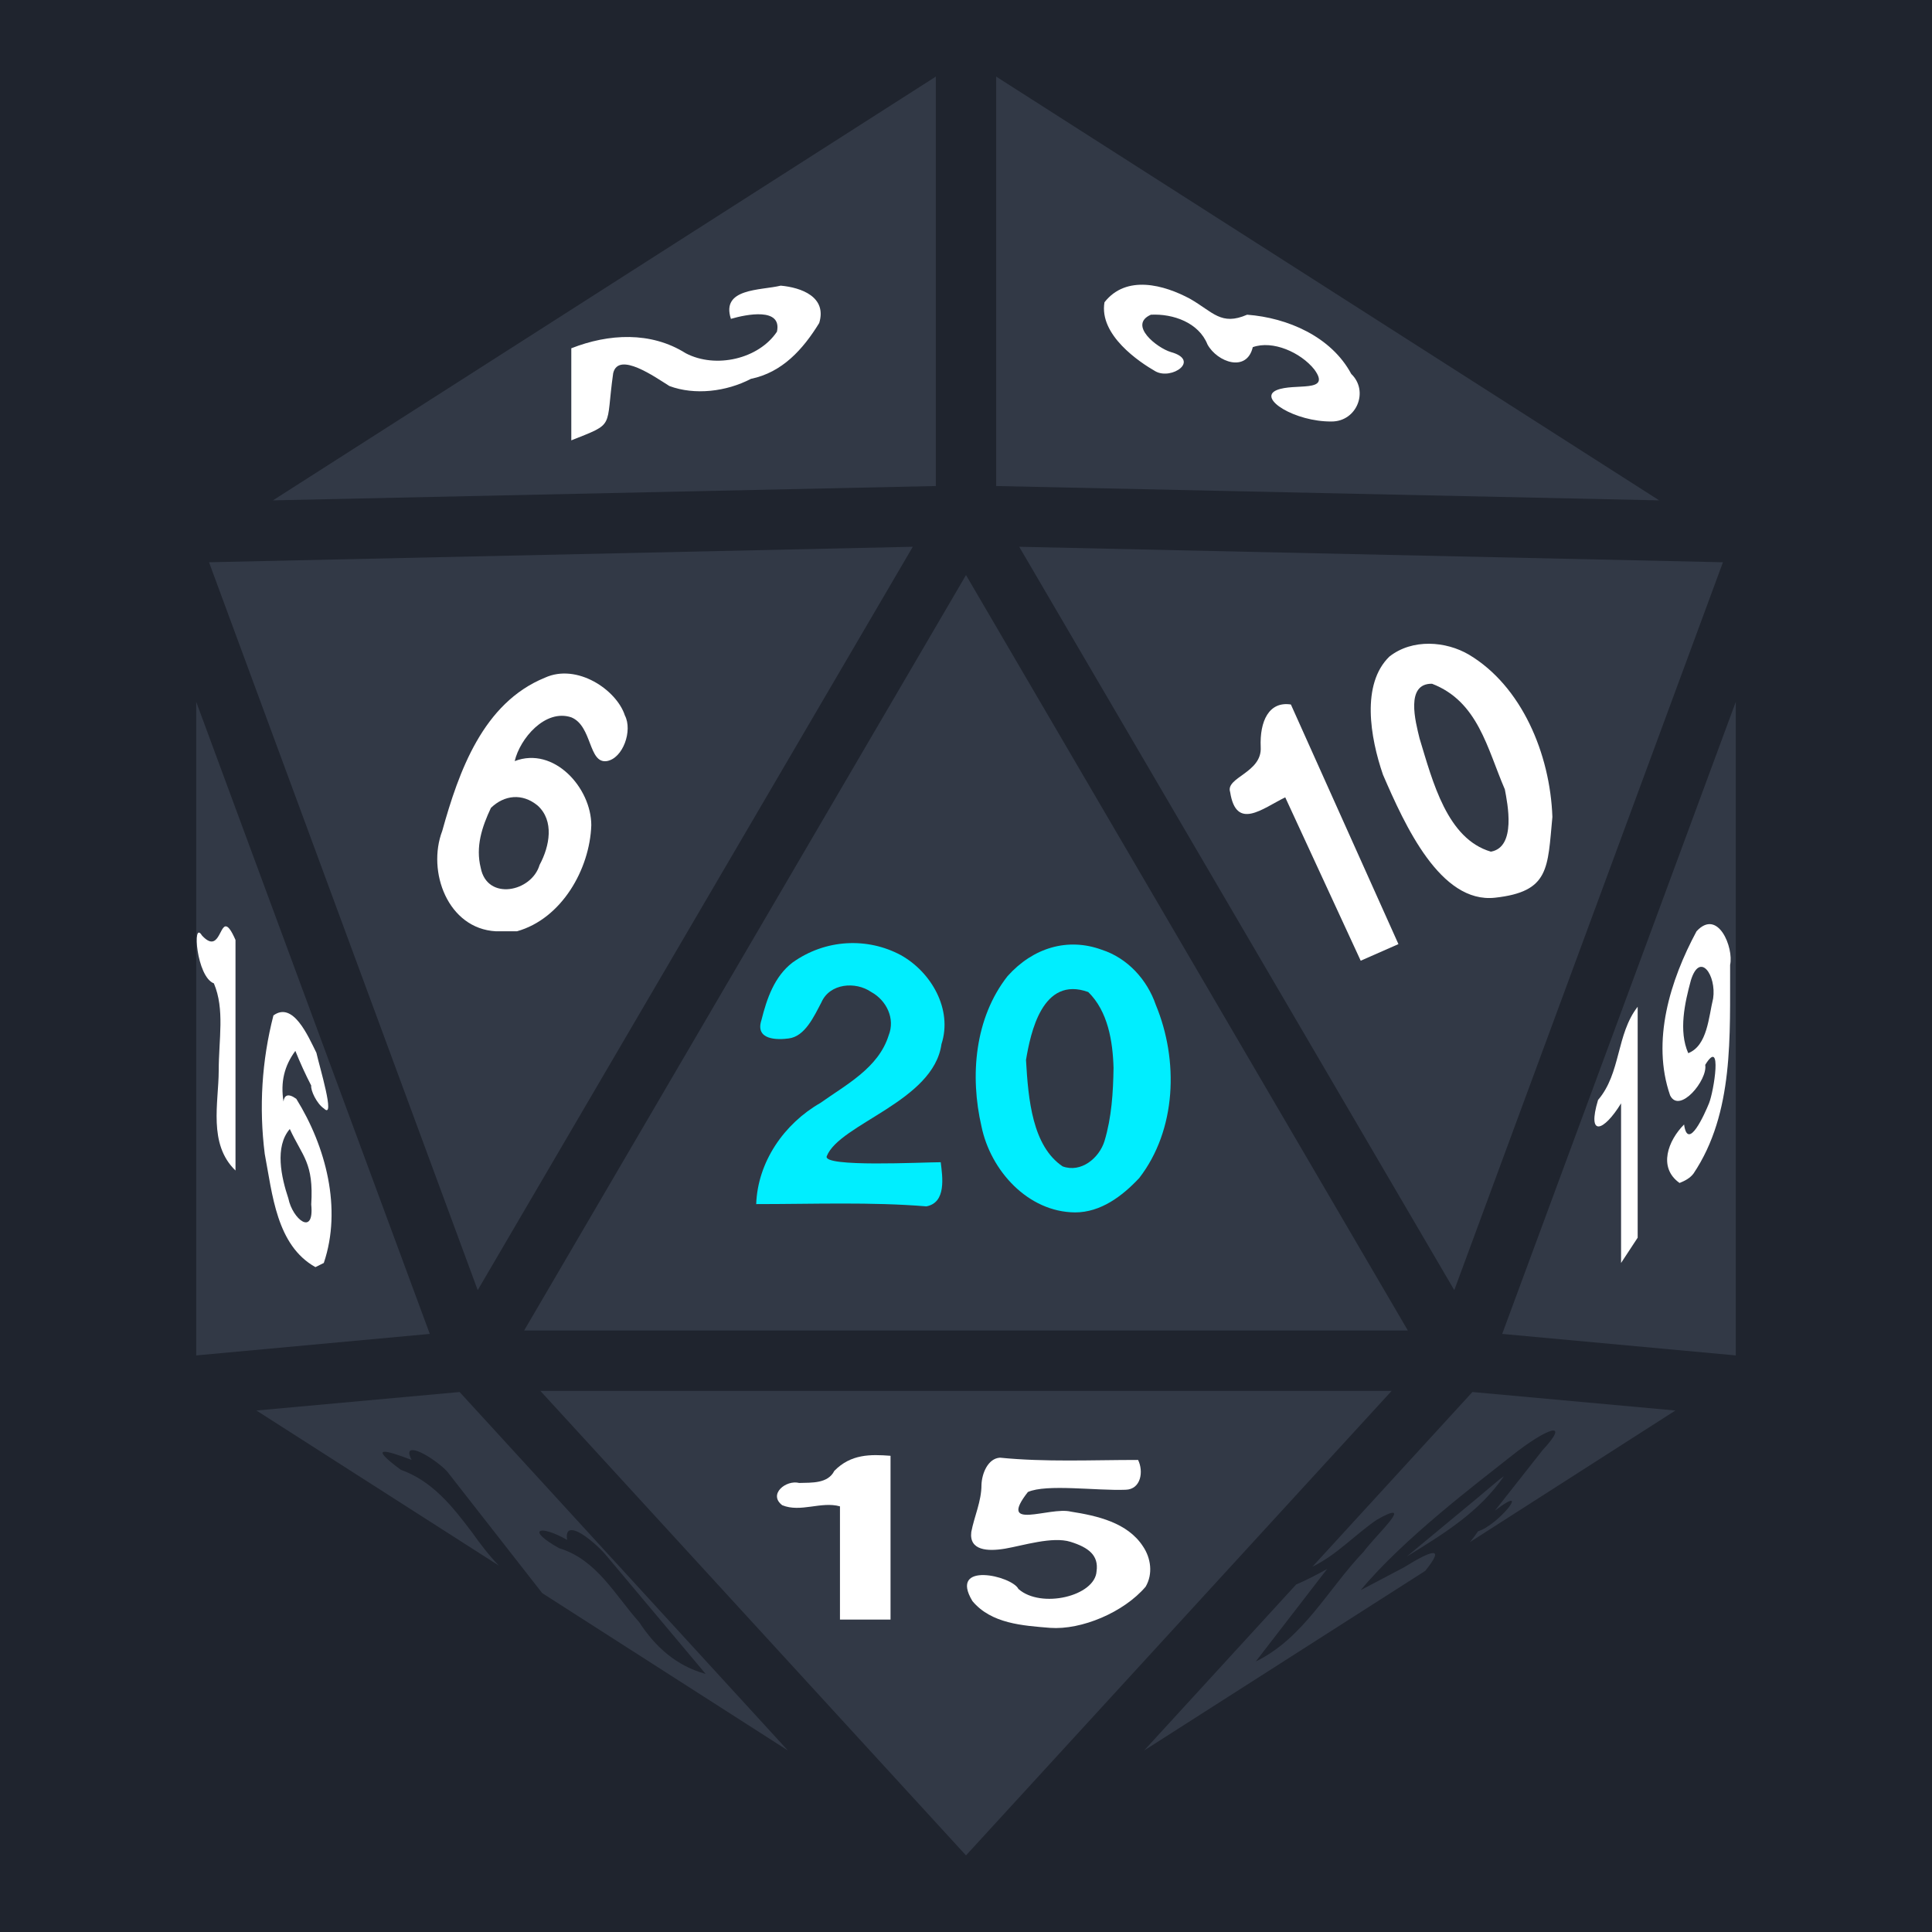
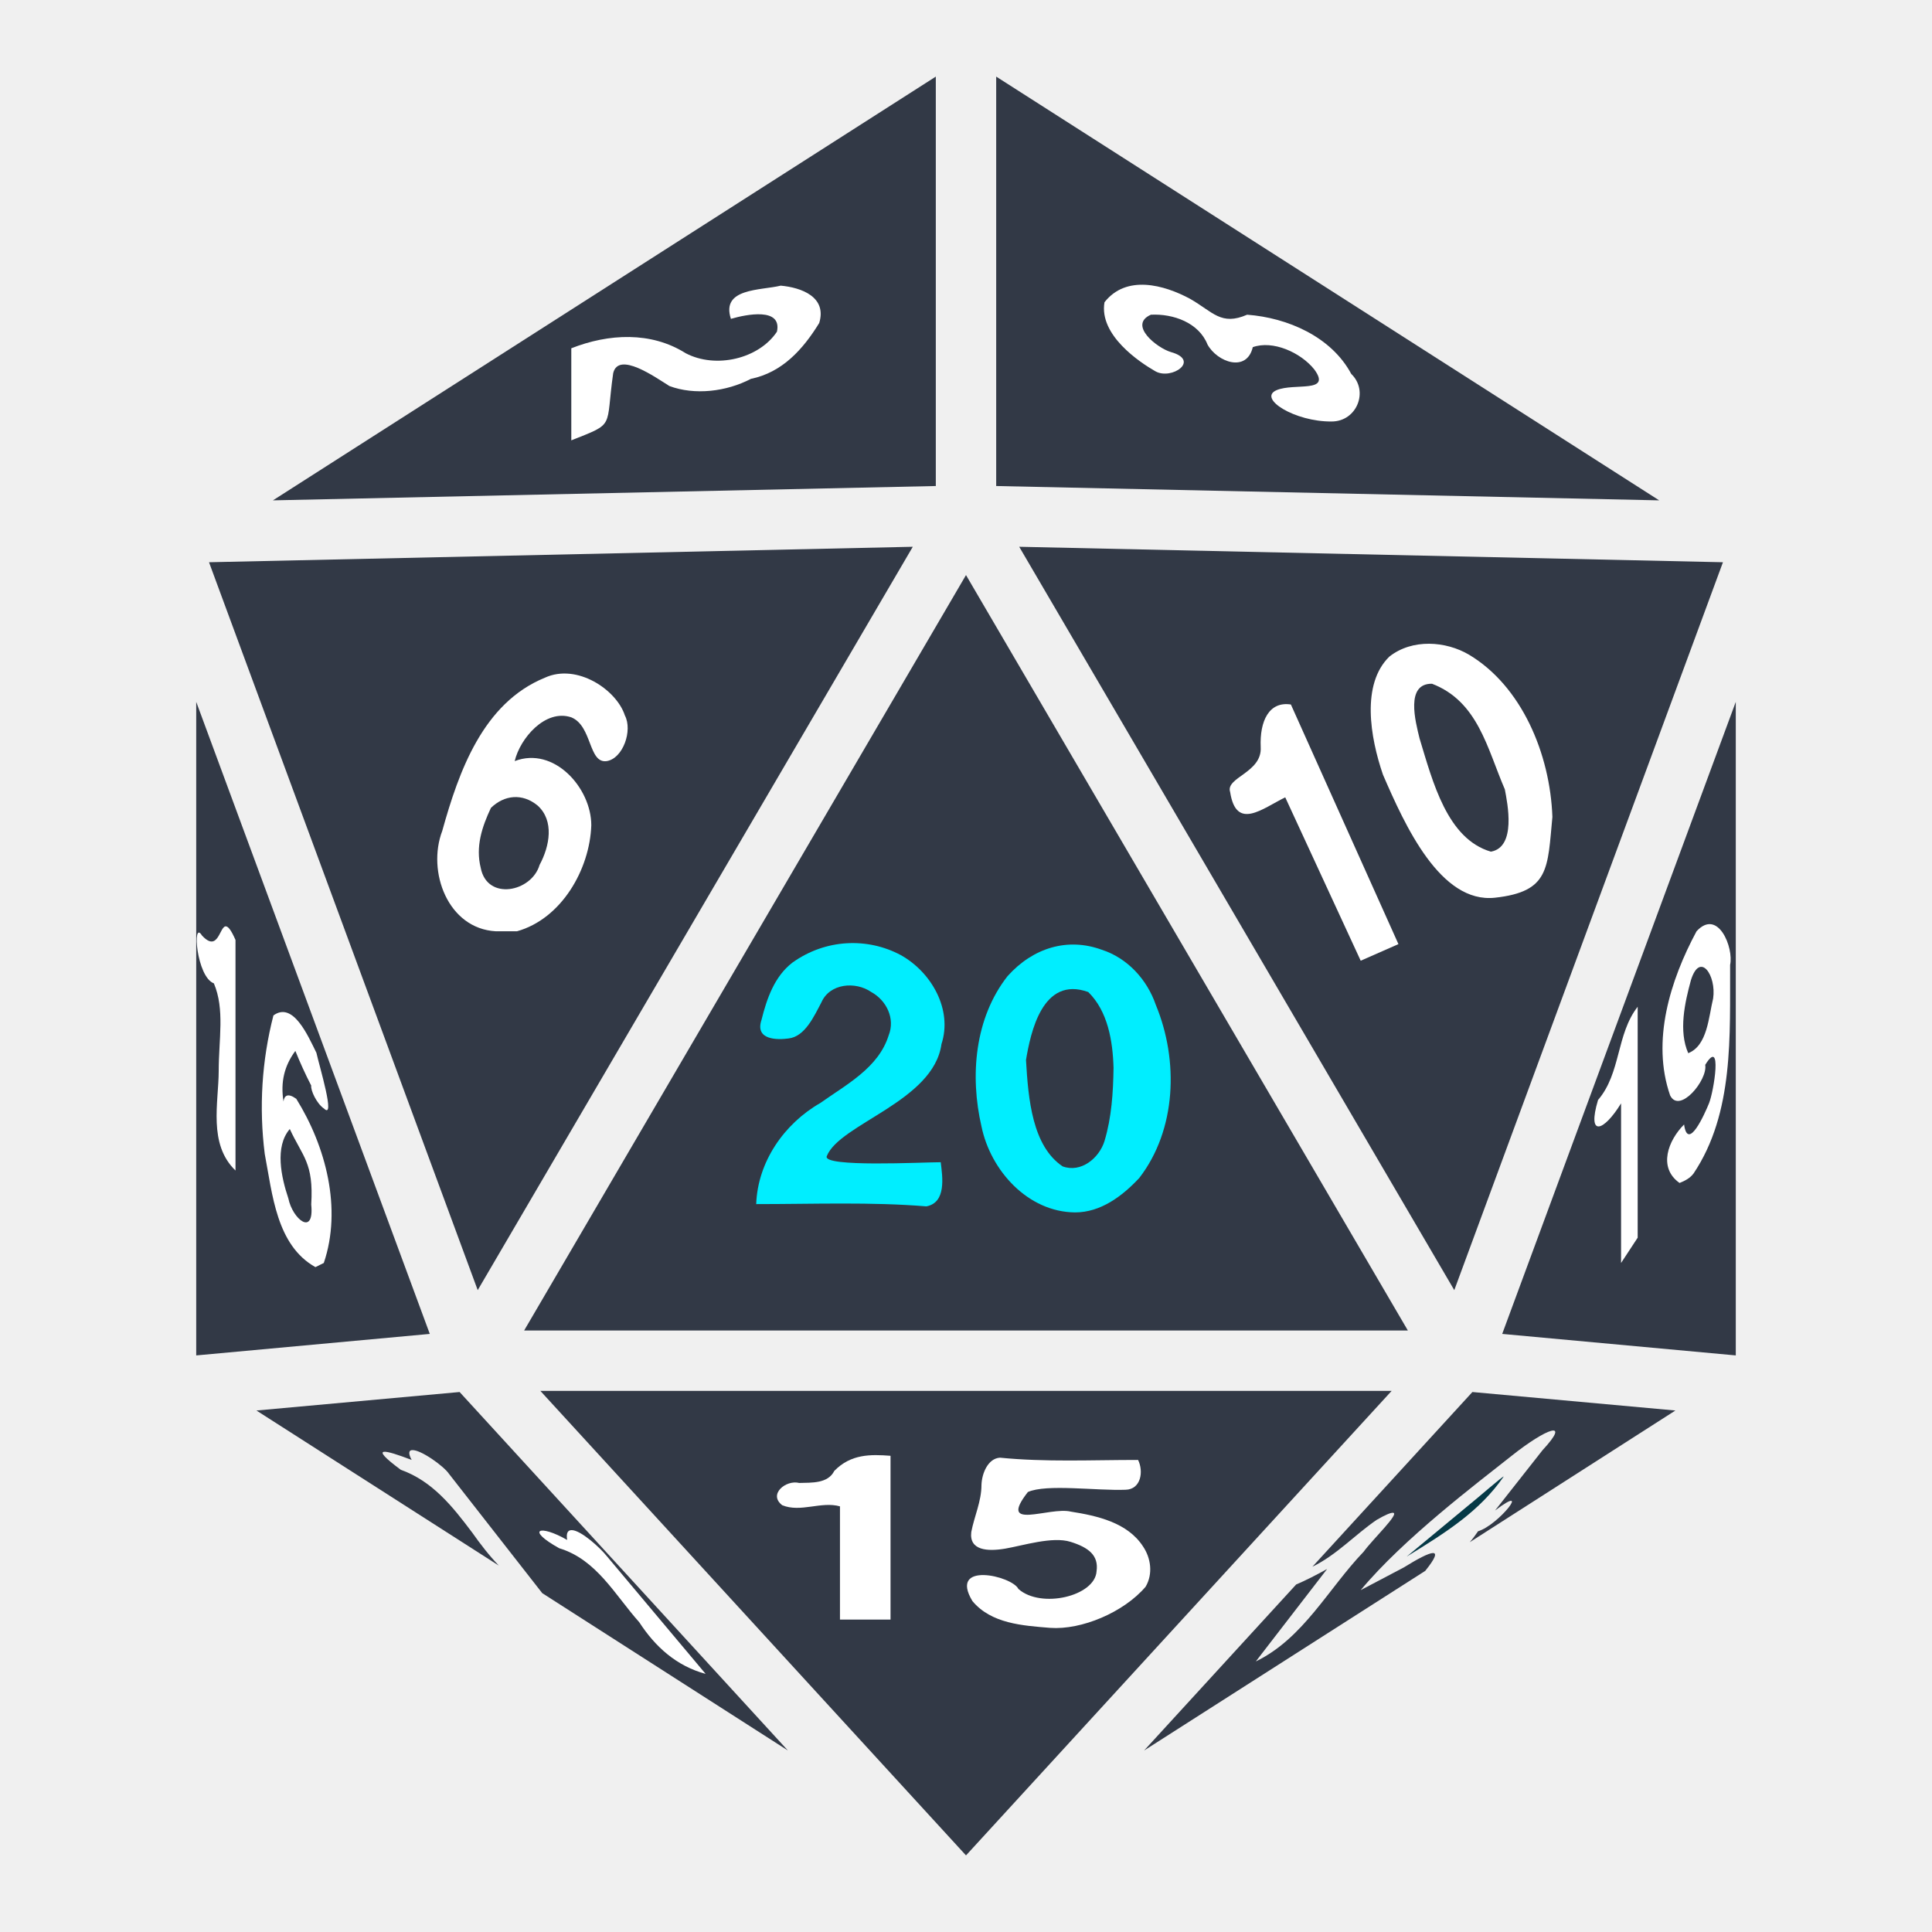
<svg xmlns="http://www.w3.org/2000/svg" viewBox="0 0 512 512" style="height: 512px; width: 512px;">
-   <path d="M0 0h512v512H0z" fill="#1f242e" fill-opacity="1" />
  <g class="" transform="translate(0,0)" style="">
    <g>
      <path d="M248 20.3L72.33 132.6L248 128.8Z" class="" fill="#323946" fill-opacity="1" />
      <path d="M264 20.3L264 128.8L439.7 132.6Z" class="" fill="#323946" fill-opacity="1" />
-       <path d="M315.4 79.2C321.5 82.7 323.6 86.4 330.5 83.4C341.2 84.2 352.8 89.2 358.1 99.1C362.8 103.6 359.6 111.7 352.9 111.7C343.2 111.8 333.2 105.6 338.3 103.4C343 101.4 353 104.3 348.3 97.9C344.7 93.4 337.3 90.1 332 92C330.4 98.8 322.6 96 320 91.3C317.7 85.5 310.9 83.1 305 83.4C298.9 86.1 306.6 92.2 310.3 93.3C318.2 95.5 310.5 100.8 306.2 98.4C302 96 291.2 88.8 292.7 80.1C298.5 72.71 308.5 75.48 315.4 79.2Z" class="" fill="#ffffff" fill-opacity="1" />
-       <path d="M206.9 75.7C212.4 76.2 219.2 78.7 217.1 85.6C212.8 92.6 207.3 98.7 199 100.4C192.5 103.8 184.1 104.8 177.4 102.3C173.7 100 163.9 93 162.5 98.9C160.4 113.7 163.2 112 151.4 116.7L151.4 92.3C161.3 88.4 172.5 87.8 181.7 93.6C189.7 97.8 201.1 95.1 205.9 87.9C207.3 81.4 197.8 83.3 193.7 84.5C191 76.3 201.6 77 206.9 75.7Z" class="" fill="#ffffff" fill-opacity="1" />
+       <path d="M315.4 79.2C321.5 82.7 323.6 86.4 330.5 83.4C341.2 84.2 352.8 89.2 358.1 99.1C362.8 103.6 359.6 111.7 352.9 111.7C343.2 111.8 333.2 105.6 338.3 103.4C343 101.4 353 104.3 348.3 97.9C344.7 93.4 337.3 90.1 332 92C330.4 98.8 322.6 96 320 91.3C317.7 85.5 310.9 83.1 305 83.4C298.9 86.1 306.6 92.2 310.3 93.3C318.2 95.5 310.5 100.8 306.2 98.4C302 96 291.2 88.8 292.7 80.1C298.5 72.71 308.5 75.48 315.4 79.2Z" class="" fill="#fff" fill-opacity="1" />
+       <path d="M206.9 75.7C212.4 76.2 219.2 78.7 217.1 85.6C212.8 92.6 207.3 98.7 199 100.4C192.5 103.8 184.1 104.8 177.4 102.3C173.7 100 163.9 93 162.5 98.9C160.4 113.7 163.2 112 151.4 116.7L151.4 92.3C161.3 88.4 172.5 87.8 181.7 93.6C189.7 97.8 201.1 95.1 205.9 87.9C207.3 81.4 197.8 83.3 193.7 84.5C191 76.3 201.6 77 206.9 75.7Z" class="" fill="#fff" fill-opacity="1" />
      <path d="M241.9 144.9L55.39 149L126.6 341.9Z" class="" fill="#323946" fill-opacity="1" />
      <path d="M270.1 144.9L385.4 341.9L456.6 149Z" class="" fill="#323946" fill-opacity="1" />
      <path d="M256 152.4L138.9 352.6L373.1 352.6Z" class="" fill="#323946" fill-opacity="1" />
-       <path d="M389.3 173.5C403.2 181.8 410.8 199.7 411.4 216.5C410.1 230.1 410.7 236.3 396.2 237.9C381.7 239.5 372.3 218.7 366.5 205.3C363.1 195.4 360.7 181.3 368.2 174C374.3 169.2 383.2 169.9 389.3 173.5Z" class="" fill="#ffffff" fill-opacity="1" />
-       <path d="M165.6 189.6C167.7 193.6 165.1 201 160.8 201.7C155.9 202.4 157 192.4 151.4 190.1C144.5 187.8 137.8 195.7 136.4 201.7C146.8 197.7 156.7 208.8 156.7 218.7C156.3 230.4 148.8 243.5 137 246.8L131.4 246.8C118.7 246.1 113.1 231 117.2 220.2C121.6 204.4 128 186.3 144.4 179.6C152.9 175.7 163.4 182.8 165.6 189.6Z" class="" fill="#ffffff" fill-opacity="1" />
+       <path d="M389.3 173.5C403.2 181.8 410.8 199.7 411.4 216.5C410.1 230.1 410.7 236.3 396.2 237.9C381.7 239.5 372.3 218.7 366.5 205.3C363.1 195.4 360.7 181.3 368.2 174C374.3 169.2 383.2 169.9 389.3 173.5Z" class="" fill="#fff" fill-opacity="1" />
+       <path d="M165.6 189.6C167.7 193.6 165.1 201 160.8 201.7C155.9 202.4 157 192.4 151.4 190.1C144.5 187.8 137.8 195.7 136.4 201.7C146.8 197.7 156.7 208.8 156.7 218.7C156.3 230.4 148.8 243.5 137 246.8L131.4 246.8C118.7 246.1 113.1 231 117.2 220.2C121.6 204.4 128 186.3 144.4 179.6C152.9 175.7 163.4 182.8 165.6 189.6Z" class="" fill="#fff" fill-opacity="1" />
      <path d="M379.5 181.2C372.4 181.1 375.1 191.2 376.2 195.7C379.7 207.2 383.5 222.3 395.1 225.7C401.9 224.5 399.5 212.9 398.8 209.2C394.1 198.3 391.7 185.9 379.5 181.2Z" class="" fill="#323946" fill-opacity="1" />
      <path d="M52 186L52 359.2L113.9 353.5Z" class="" fill="#323946" fill-opacity="1" />
      <path d="M460 186L398.1 353.5L460 359.2Z" class="" fill="#323946" fill-opacity="1" />
-       <path d="M342.1 186.7L370.6 250.2L360.6 254.6L340.6 211.3C334.5 214.3 327.6 220.2 326 209.9C324.7 206 334.5 204.8 334.1 198C333.8 191.1 336.3 185.8 342.1 186.7Z" class="" fill="#ffffff" fill-opacity="1" />
+       <path d="M342.1 186.7L370.6 250.2L360.6 254.6L340.6 211.3C334.5 214.3 327.6 220.2 326 209.9C324.7 206 334.5 204.8 334.1 198C333.8 191.1 336.3 185.8 342.1 186.7Z" class="" fill="#fff" fill-opacity="1" />
      <path d="M130.1 214.1C127.7 219.2 126 224.4 127.4 230C129.1 238.8 140.9 236.4 143 229.2C145.7 224.2 146.9 217.5 142.5 213.5C138.4 210.1 133.6 210.7 130.1 214.1Z" class="" fill="#323946" fill-opacity="1" />
      <path d="M458.5 255.7C458.4 274.3 459.6 294.9 448.8 311C447.9 312.2 446.6 312.9 445.1 313.5C439.3 309.4 442.1 302.2 446.3 298C447.3 305.3 451.8 295.1 452.9 292.4C454.2 289.2 456.5 274.7 451.9 282.2C452.6 286.2 445.1 295.3 442.6 290.3C437.6 275.9 442.6 259.8 449.6 246.8C455.3 240.6 459.5 251.2 458.5 255.7Z" class="" fill="#fff" fill-opacity="1" />
-       <path d="M59.93 245.5C60.52 245.6 61.27 246.5 62.41 249.1L62.41 310.2C55.11 303.2 57.94 292.2 57.96 283.8C57.96 275.4 59.61 267.5 56.68 260.6C52.06 258.9 50.89 243.6 53.51 247.9C57.92 252.7 58.17 245.2 59.93 245.5Z" class="" fill="#ffffff" fill-opacity="1" />
+       <path d="M59.93 245.5C60.52 245.6 61.27 246.5 62.41 249.1L62.41 310.2C55.11 303.2 57.94 292.2 57.96 283.8C57.96 275.4 59.61 267.5 56.68 260.6C52.06 258.9 50.89 243.6 53.51 247.9C57.92 252.7 58.17 245.2 59.93 245.5Z" class="" fill="#fff" fill-opacity="1" />
      <path d="M238.7 253.1C246.8 257.6 252.5 267.5 249.5 276.7C247.4 291.9 222.5 297.8 219.1 306.4C217.9 309.4 244.5 308 249.3 308C249.8 312 250.8 318.7 245.5 319.7C231 318.5 215.6 319.1 200.4 319.1C200.8 307.9 207.8 297.8 217.4 292.3C224.3 287.4 232.8 283 235.5 274.4C237.3 269.9 234.9 265.1 230.9 262.9C226.7 260 219.9 260.6 217.7 265.6C215.7 269.4 213.3 274.7 209 275.2C206.1 275.6 200 275.7 201.8 270.3C203.2 264.7 205.2 258.8 210 255.1C218.8 248.8 229.9 248.4 238.7 253.1Z" class="" fill="#00eeff" fill-opacity="1" />
      <path d="M292 251.7C298.8 253.9 304 259.6 306.3 266.3C312.4 281 311.8 299.4 301.9 312.2C297.4 317 291.7 321.3 284.9 321.3C272.4 321.2 262.5 310.2 260.1 298.5C257 285.1 258.3 269.8 267 258.7C273.8 251.1 283 248.4 292 251.7Z" class="" fill="#00eeff" fill-opacity="1" />
-       <path d="M448.1 259.8C446.5 265.7 444.8 273.2 447.4 279.1C452.5 277.1 452.8 269.5 454 264.6C454.9 258.5 450.5 252 448.1 259.8Z" class="" fill="#323946" fill-opacity="1" />
+       <path d="M448.1 259.8C446.5 265.7 444.8 273.2 447.4 279.1C452.5 277.1 452.8 269.5 454 264.6C454.9 258.5 450.5 252 448.1 259.8Z" class="selected" fill="#323946" fill-opacity="1" />
      <path d="M271.9 280.9C272.5 291.4 273.6 303.7 281.6 309.1C286.5 310.9 291.3 306.9 292.7 302.4C294.6 296.1 295 289.5 295.1 283C294.9 275.9 293.6 268 288.4 262.9C276.2 258.5 273.1 273.8 271.9 280.9Z" class="" fill="#323946" fill-opacity="1" />
      <path d="M434 266.8L434 328L429.6 334.7L429.6 292.4C425 299.9 420.5 301.5 423.5 291.5C429.6 284.4 428.3 274.1 434 266.8Z" class="" fill="#fff" fill-opacity="1" />
      <path d="M83.85 279C84.65 282.6 88.97 296.8 85.89 293.8C83.92 292.5 82.27 288.9 82.48 287.7C80.93 284.7 79.52 281.6 78.27 278.5C75.32 282.5 74.31 286.8 75.13 291.9C75.33 290.3 76.31 289.6 78.52 291.2C86.36 303.8 90.69 320.3 85.81 334.7L83.59 335.8C73.23 330 72.19 316.4 70.16 305.8C68.61 293.5 69.37 281.1 72.46 269.1C77.66 265.3 81.62 274.5 83.85 279Z" class="" fill="#fff" fill-opacity="1" />
      <path d="M76.8 299.2C72.74 303.9 74.54 312 76.42 317.6C77.53 323.1 83.34 327.8 82.48 319.2C83.17 308.1 80.15 306.5 76.8 299.2Z" class="" fill="#323946" fill-opacity="1" />
      <path d="M143.2 368.6L256 491.7L368.8 368.6Z" class="" fill="#323946" fill-opacity="1" />
      <path d="M121.8 368.9L67.96 373.8L132.2 414.9C129.6 412.2 127.3 409.2 125.1 406.1C119.9 399.2 114.6 392.5 106.2 389.5C97.45 383 102 384.2 109.1 386.9C108.1 385.1 108.4 384.3 109.2 384.3C111.4 384.1 117.6 388.5 119 390.6L143.7 422.2L208.8 463.9Z" class="" fill="#323946" fill-opacity="1" />
      <path d="M390.2 368.9L347.8 415.2C354.2 412.1 359.1 406.7 364.8 402.8C367.2 401.4 368.5 400.9 369.1 400.9C371.2 400.9 363.7 408 361.4 411.2C352 421 345.4 434.2 332.8 440.3L351.7 415.8C349.4 417.1 345.7 419 343.5 419.9L303.2 463.9L377.7 416.3C383.1 409.6 379.6 410.7 372 415.4L360.6 421.4C372 407.7 391.4 393.1 400.6 385.8C409.8 378.5 416.5 376 408.8 384.3L396.2 400.3C406.2 392.7 397.1 404.2 391.7 405.8C391 406.8 390.3 407.8 389.5 408.7L444 373.8Z" class="" fill="#323946" fill-opacity="1" />
      <path d="M236 385.8L236 429.2L222.6 429.2L222.6 399.2C217.6 397.8 212.2 400.9 207.3 398.9C203.5 396 208.3 392.1 211.8 393C215.1 392.9 219.4 393.2 221.1 389.8C225.5 385.3 230.7 385.4 236 385.8Z" class="" fill="#fff" fill-opacity="1" />
      <path d="M265 386.3C277.1 387.5 289.2 386.9 301.6 386.9C303.1 389.9 302.4 394.7 298.3 394.8C290.6 395.1 277.3 393.2 272.4 395.4C264.2 405.9 278.1 399.2 283.8 400.6C290.8 401.7 298.8 403.5 302.9 409.8C305 412.9 305.6 417.1 303.6 420.5C297.8 427.3 286.6 432 278.3 431.4C271 430.8 262.7 430.3 257.7 424.3C251.3 413.7 268.2 417.6 269.9 421.1C275.9 426.4 290.2 423 290.6 416.4C291.2 412.2 288.5 410.1 283.7 408.6C278.9 407.1 271.1 409.6 266.4 410.4C261.7 411.2 256.8 410.9 257.4 406C258.2 401.8 260.1 397.9 260.1 393.5C260.2 390.5 261.8 386.5 265 386.3Z" class="" fill="#fff" fill-opacity="1" />
-       <path d="M398.5 391.3C398.3 391.1 391.5 397.1 388.6 399.4L372.8 412.5C383.4 406 392.1 400.5 398.5 391.3Z" class="" fill="#323946" fill-opacity="1" />
-       <path d="M151.5 405.5C153.9 405.5 159 410.1 160.9 412.5L187 443.6C179.3 441.5 173.7 436.5 169.4 429.9C162.9 422.6 158.1 413.3 148.2 410.3C139.2 405.3 143 403.9 150.3 408.1C150 406.2 150.5 405.5 151.5 405.5Z" class="selected" fill="#1f242e" fill-opacity="1" />
+       <path d="M398.5 391.3C398.3 391.1 391.5 397.1 388.6 399.4L372.8 412.5C383.4 406 392.1 400.5 398.5 391.3Z" class="" fill="#053946" fill-opacity="1" />
+       <path d="M151.5 405.5C153.9 405.5 159 410.1 160.9 412.5L187 443.6C179.3 441.5 173.7 436.5 169.4 429.9C162.9 422.6 158.1 413.3 148.2 410.3C139.2 405.3 143 403.9 150.3 408.1C150 406.2 150.5 405.5 151.5 405.5Z" class="" fill="#fff" fill-opacity="1" />
    </g>
  </g>
</svg>
